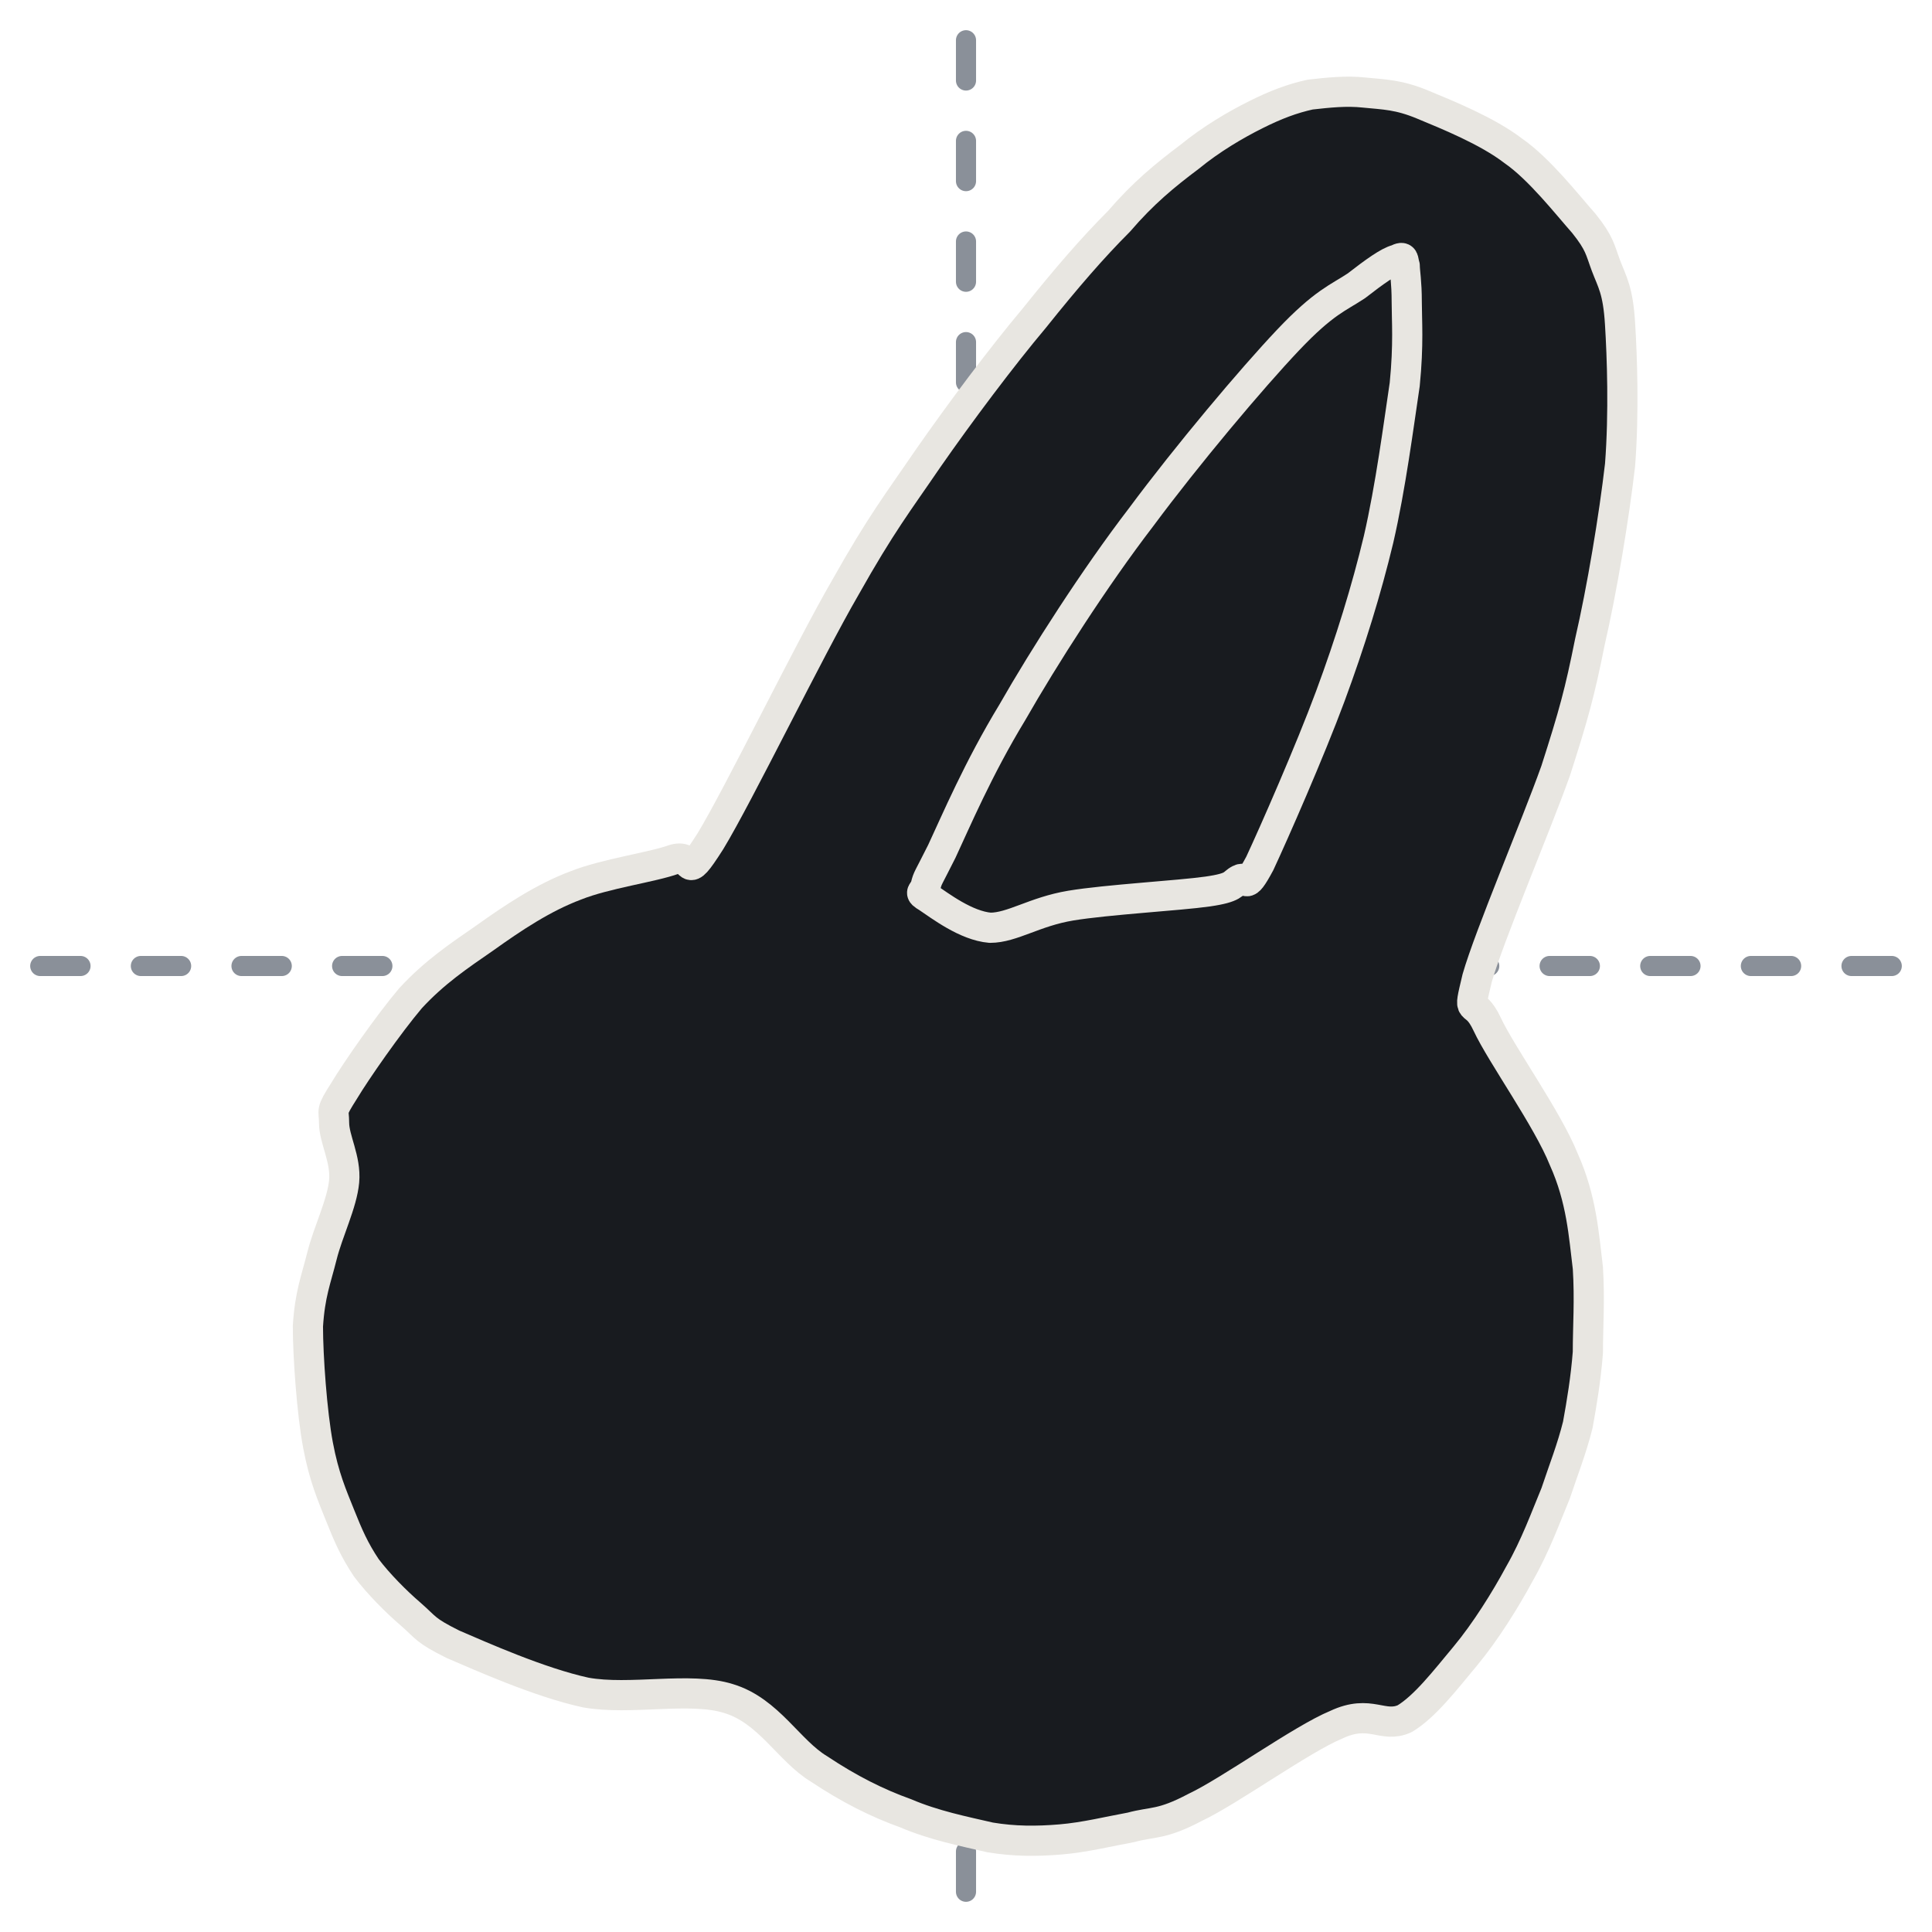
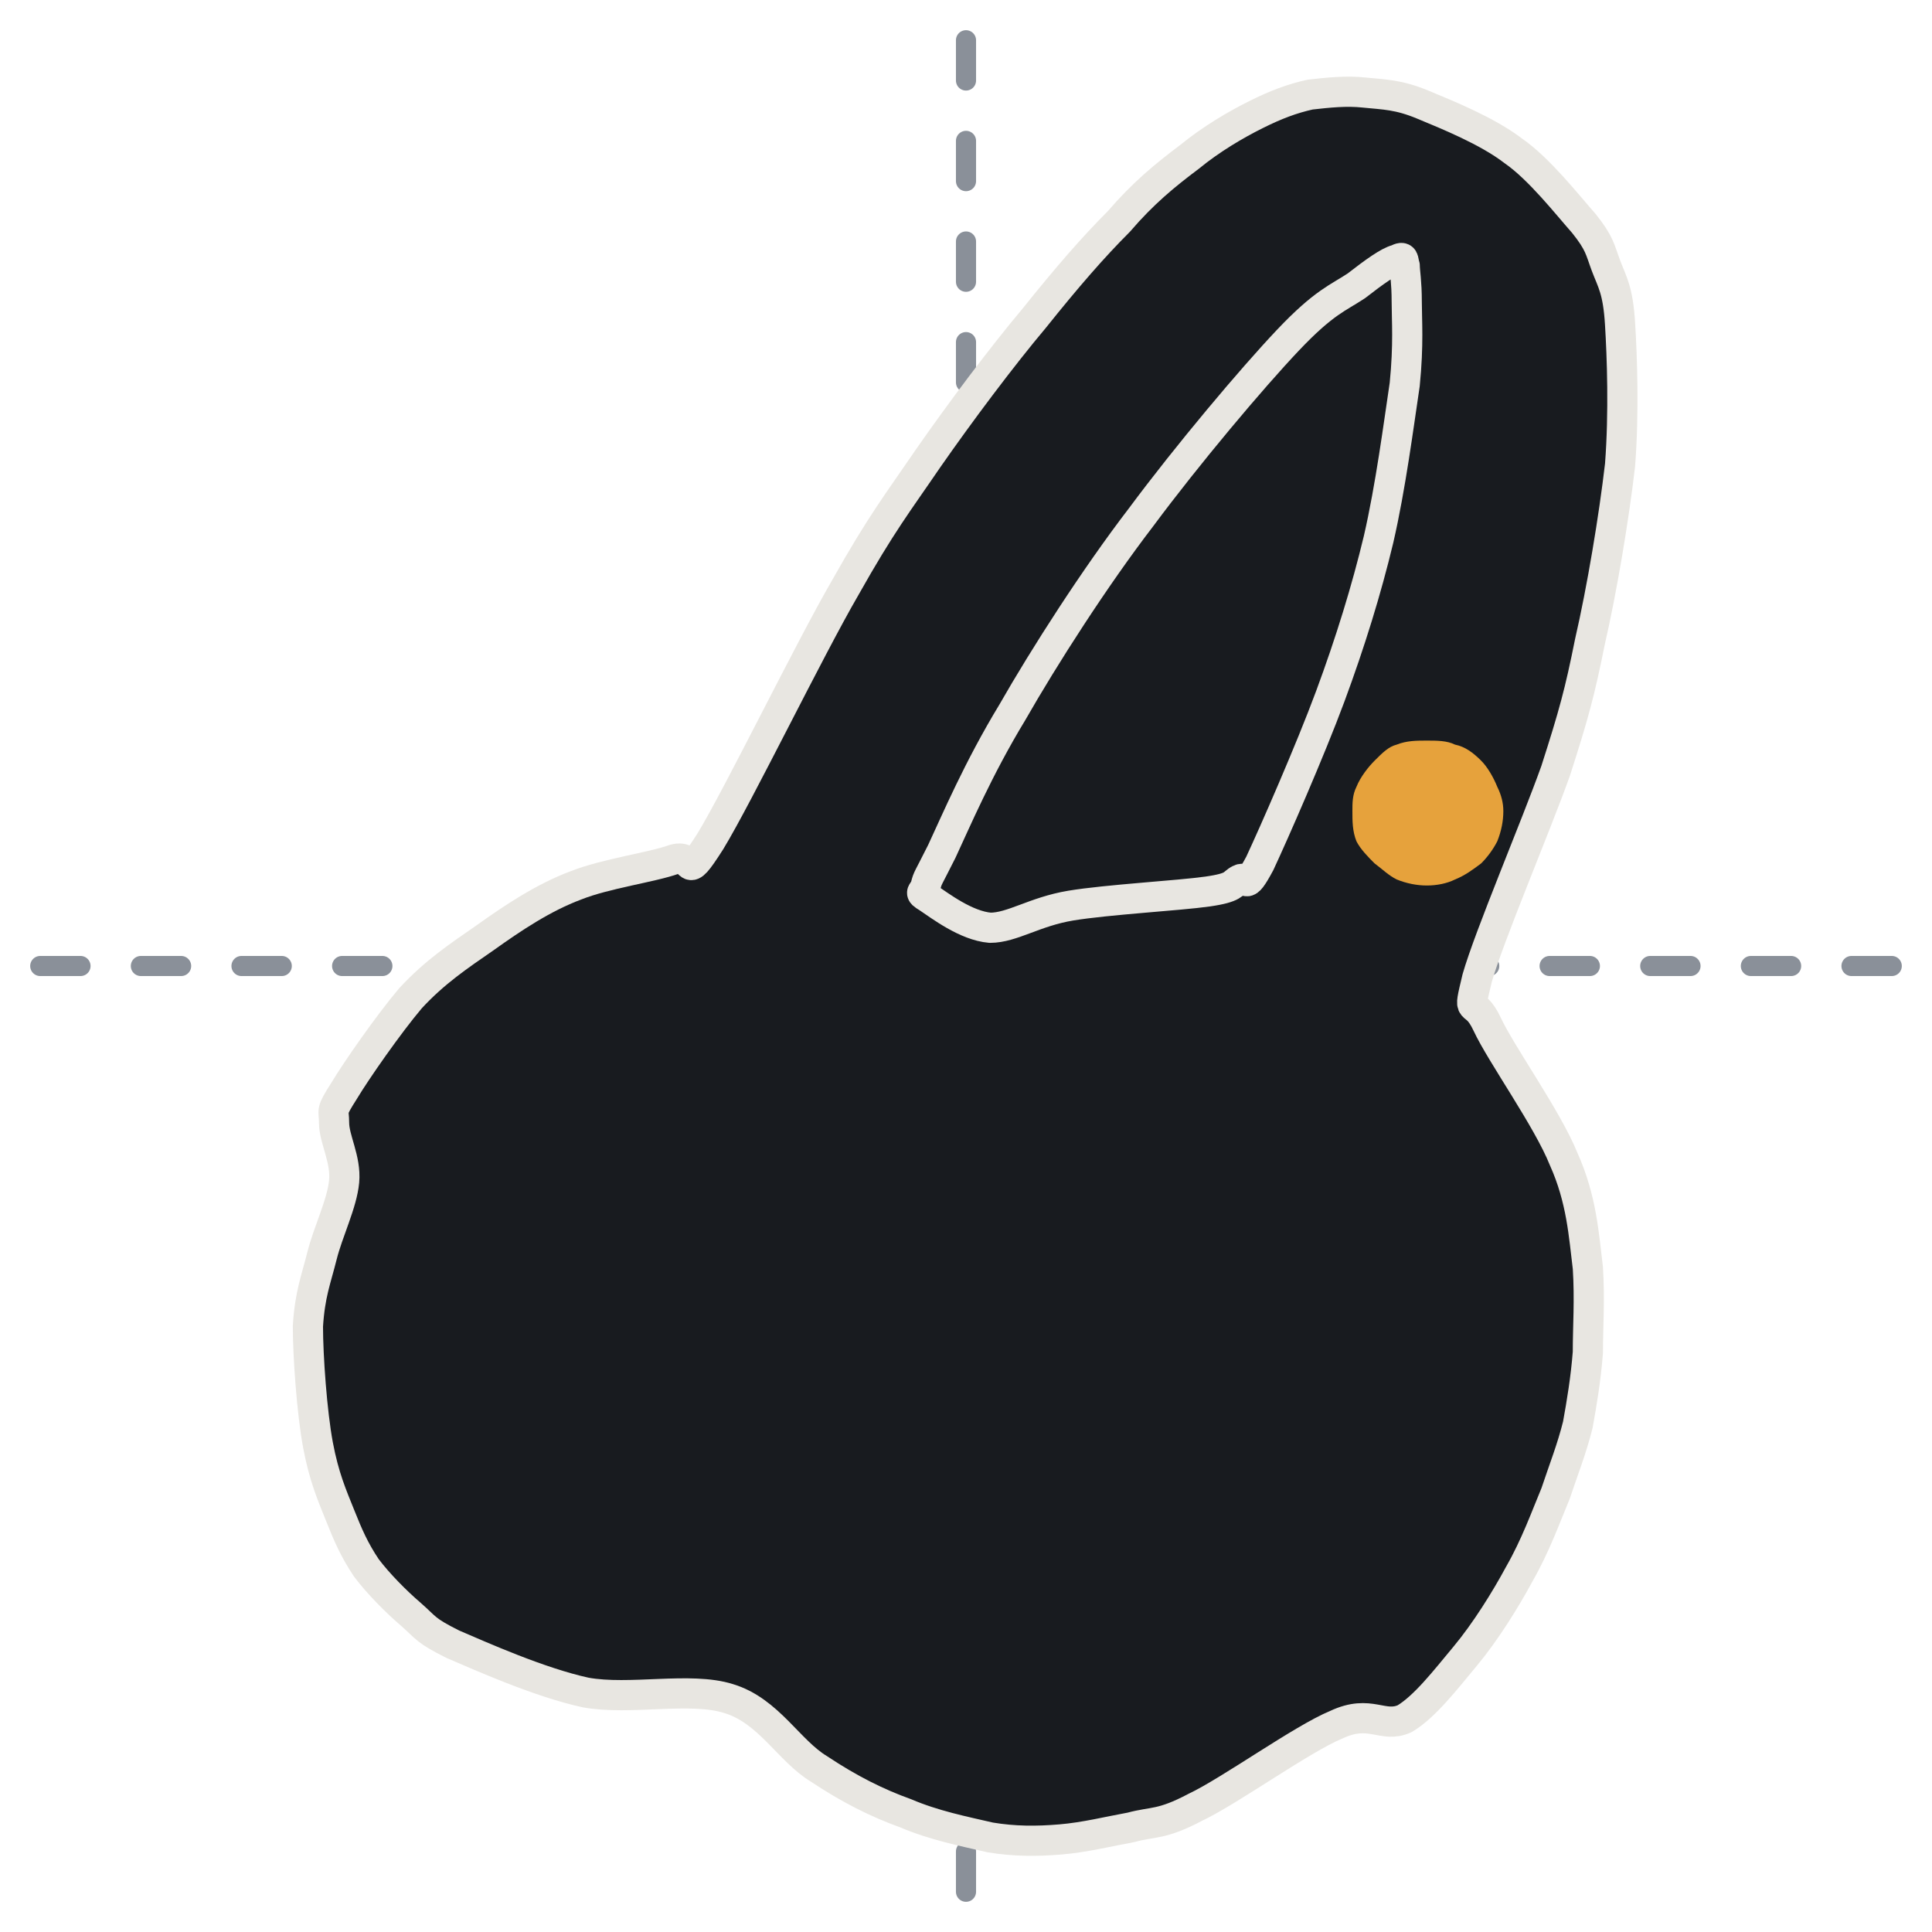
<svg xmlns="http://www.w3.org/2000/svg" viewBox="0 0 96 96" width="96" height="96" role="img" aria-label="HD 450BT / HD 450SE">
  <path d="M48.0 2.0L48.0 4.0M48.0 7.0L48.0 9.0M48.0 12.0L48.0 14.0M48.0 17.0L48.0 19.0M48.0 22.0L48.0 24.0M48.0 27.0L48.0 29.0M48.0 32.0L48.0 34.0M48.0 37.0L48.0 39.0M48.0 42.0L48.0 44.0M48.0 47.0L48.0 49.0M48.0 52.0L48.0 54.0M48.0 57.0L48.0 59.0M48.0 62.0L48.0 64.0M48.0 67.0L48.0 69.0M48.0 72.0L48.0 74.0M48.0 77.0L48.0 79.0M48.0 82.0L48.0 84.0M48.0 87.0L48.0 89.0M48.0 92.0L48.0 94.0M2.0 48.0L4.0 48.0M7.0 48.0L9.0 48.0M12.0 48.0L14.0 48.0M17.0 48.0L19.0 48.0M22.0 48.0L24.0 48.0M27.0 48.0L29.0 48.0M32.0 48.0L34.0 48.0M37.0 48.0L39.0 48.0M42.0 48.0L44.0 48.0M47.0 48.0L49.0 48.0M52.0 48.0L54.0 48.0M57.0 48.0L59.0 48.0M62.0 48.0L64.0 48.0M67.0 48.0L69.0 48.0M72.0 48.0L74.0 48.0M77.0 48.0L79.0 48.0M82.0 48.0L84.0 48.0M87.0 48.0L89.0 48.0M92.0 48.0L94.0 48.0" fill="none" stroke="#8A9099" stroke-width="1.0" stroke-linecap="round" stroke-linejoin="round" />
  <path d="M65.1 4.7C66.0 4.6 66.9 4.5 67.8 4.6C68.8 4.7 69.5 4.7 70.7 5.2C71.9 5.7 73.9 6.5 75.2 7.5C76.5 8.4 77.9 10.2 78.7 11.1C79.5 12.1 79.5 12.4 79.8 13.2C80.1 14.0 80.4 14.4 80.5 16.1C80.6 17.7 80.7 20.5 80.5 23.1C80.2 25.7 79.6 29.3 79.0 31.9C78.5 34.4 78.2 35.5 77.3 38.3C76.3 41.1 74.0 46.5 73.4 48.6C72.9 50.7 73.2 49.4 73.9 50.9C74.6 52.4 76.9 55.6 77.7 57.6C78.6 59.6 78.7 61.4 78.9 63.0C79.0 64.6 78.9 65.9 78.9 67.2C78.8 68.5 78.6 69.7 78.4 70.8C78.1 72.0 77.7 73.0 77.3 74.2C76.8 75.4 76.3 76.8 75.5 78.2C74.8 79.5 73.8 81.1 72.8 82.3C71.8 83.5 70.8 84.8 69.8 85.4C68.7 85.9 68.1 84.9 66.4 85.7C64.7 86.4 61.1 89.0 59.4 89.8C57.7 90.7 57.3 90.5 56.2 90.8C55.1 91.0 53.9 91.3 52.7 91.4C51.5 91.5 50.4 91.5 49.2 91.3C47.9 91.0 46.4 90.7 45.0 90.1C43.6 89.6 42.2 88.9 40.7 87.9C39.2 87.0 38.2 85.0 36.2 84.4C34.3 83.8 31.3 84.5 29.1 84.1C26.8 83.6 23.9 82.3 22.5 81.7C21.1 81.0 21.2 80.9 20.4 80.2C19.7 79.6 18.8 78.7 18.2 77.9C17.6 77.0 17.3 76.3 16.9 75.3C16.5 74.3 16.1 73.4 15.8 71.8C15.5 70.2 15.3 67.4 15.3 65.9C15.4 64.3 15.7 63.6 16.0 62.4C16.3 61.2 17.0 59.8 17.1 58.7C17.2 57.6 16.6 56.6 16.6 55.8C16.6 55.1 16.4 55.3 17.1 54.2C17.7 53.2 19.3 50.9 20.4 49.6C21.6 48.3 22.8 47.5 24.1 46.6C25.5 45.6 27.0 44.6 28.6 44.0C30.1 43.4 32.4 43.1 33.5 42.7C34.6 42.4 33.9 44.0 35.3 41.8C36.7 39.5 40.2 32.3 42.0 29.2C43.8 26.0 44.6 25.0 46.1 22.8C47.7 20.5 49.8 17.7 51.4 15.8C53.0 13.8 54.3 12.3 55.6 11.0C56.8 9.6 57.9 8.7 59.1 7.8C60.2 6.9 61.4 6.2 62.4 5.7C63.4 5.2 64.2 4.9 65.1 4.7Z" fill="#181B1F" stroke="#E8E6E1" stroke-width="1.5" stroke-linecap="round" stroke-linejoin="round" />
+   <path d="M74.7 40.3C74.7 40.8 74.6 41.3 74.4 41.8C74.2 42.2 73.9 42.6 73.6 42.9C73.2 43.2 72.8 43.5 72.3 43.7C71.9 43.9 71.4 44.0 70.9 44.0C70.4 44.0 69.9 43.9 69.4 43.7C69.0 43.5 68.7 43.2 68.3 42.9C68.0 42.6 67.6 42.2 67.4 41.8C67.2 41.3 67.2 40.8 67.2 40.3C67.2 39.9 67.2 39.5 67.4 39.1C67.6 38.6 68.0 38.1 68.3 37.8C68.7 37.4 69.0 37.1 69.4 37.0C69.9 36.8 70.4 36.8 70.9 36.8C71.4 36.8 71.9 36.8 72.3 37.0C72.8 37.1 73.2 37.4 73.6 37.8C73.9 38.1 74.2 38.6 74.4 39.1C74.6 39.5 74.7 39.9 74.7 40.3Z" fill="#E6A23C" />
  <path d="M69.4 12.9C69.8 12.7 69.7 12.9 69.8 13.2C69.8 13.5 69.9 14.0 69.9 15.0C69.9 15.9 70.0 17.1 69.8 19.1C69.5 21.1 69.1 24.2 68.5 26.8C67.9 29.3 67.1 31.9 66.1 34.6C65.1 37.3 63.3 41.4 62.6 42.9C61.8 44.4 62.0 43.5 61.6 43.7C61.2 43.9 61.4 44.1 60.0 44.3C58.6 44.5 55.0 44.7 53.2 45.0C51.4 45.3 50.3 46.1 49.2 46.1C48.0 46.0 46.7 45.0 46.1 44.6C45.6 44.3 45.9 44.4 46.0 44.0C46.1 43.6 46.1 43.7 46.8 42.3C47.5 40.8 48.6 38.2 50.3 35.4C51.9 32.6 54.4 28.7 56.7 25.7C59.0 22.6 62.2 18.8 64.0 16.9C65.8 15.0 66.5 14.8 67.4 14.2C68.3 13.5 69.0 13.0 69.4 12.9Z" fill="none" stroke="#E8E6E1" stroke-width="1.5" stroke-linecap="round" stroke-linejoin="round" />
</svg>
